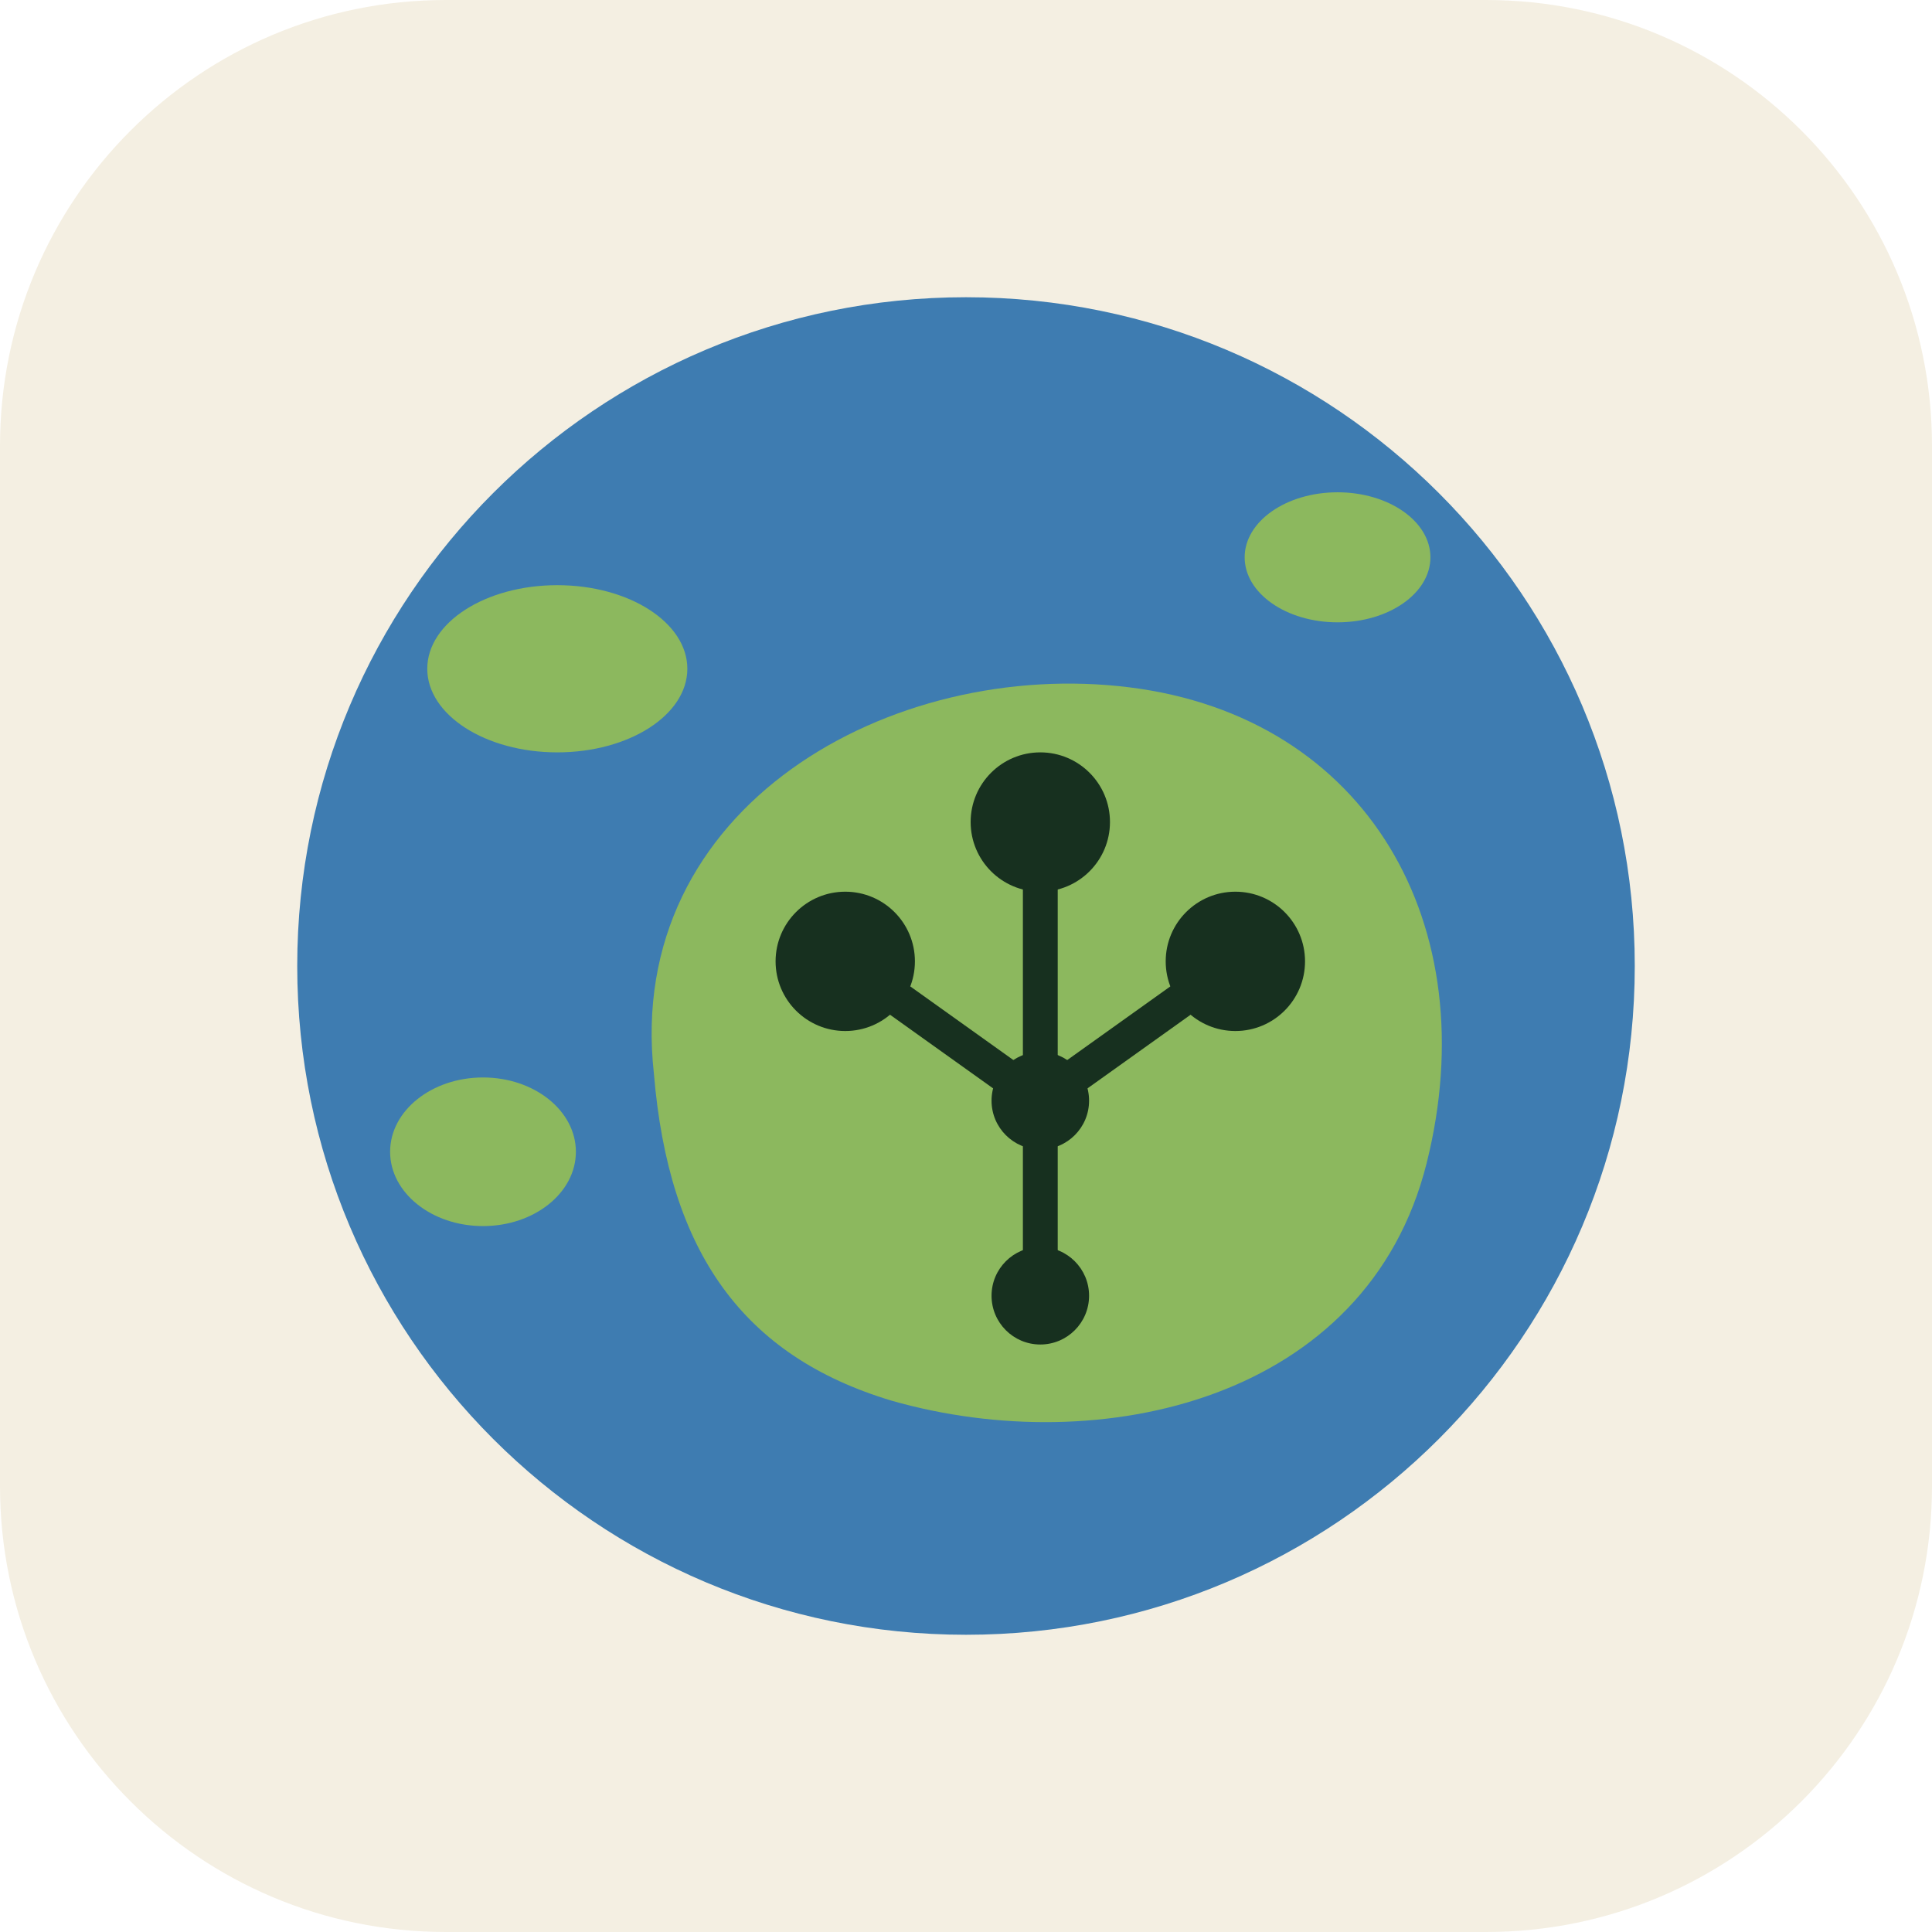
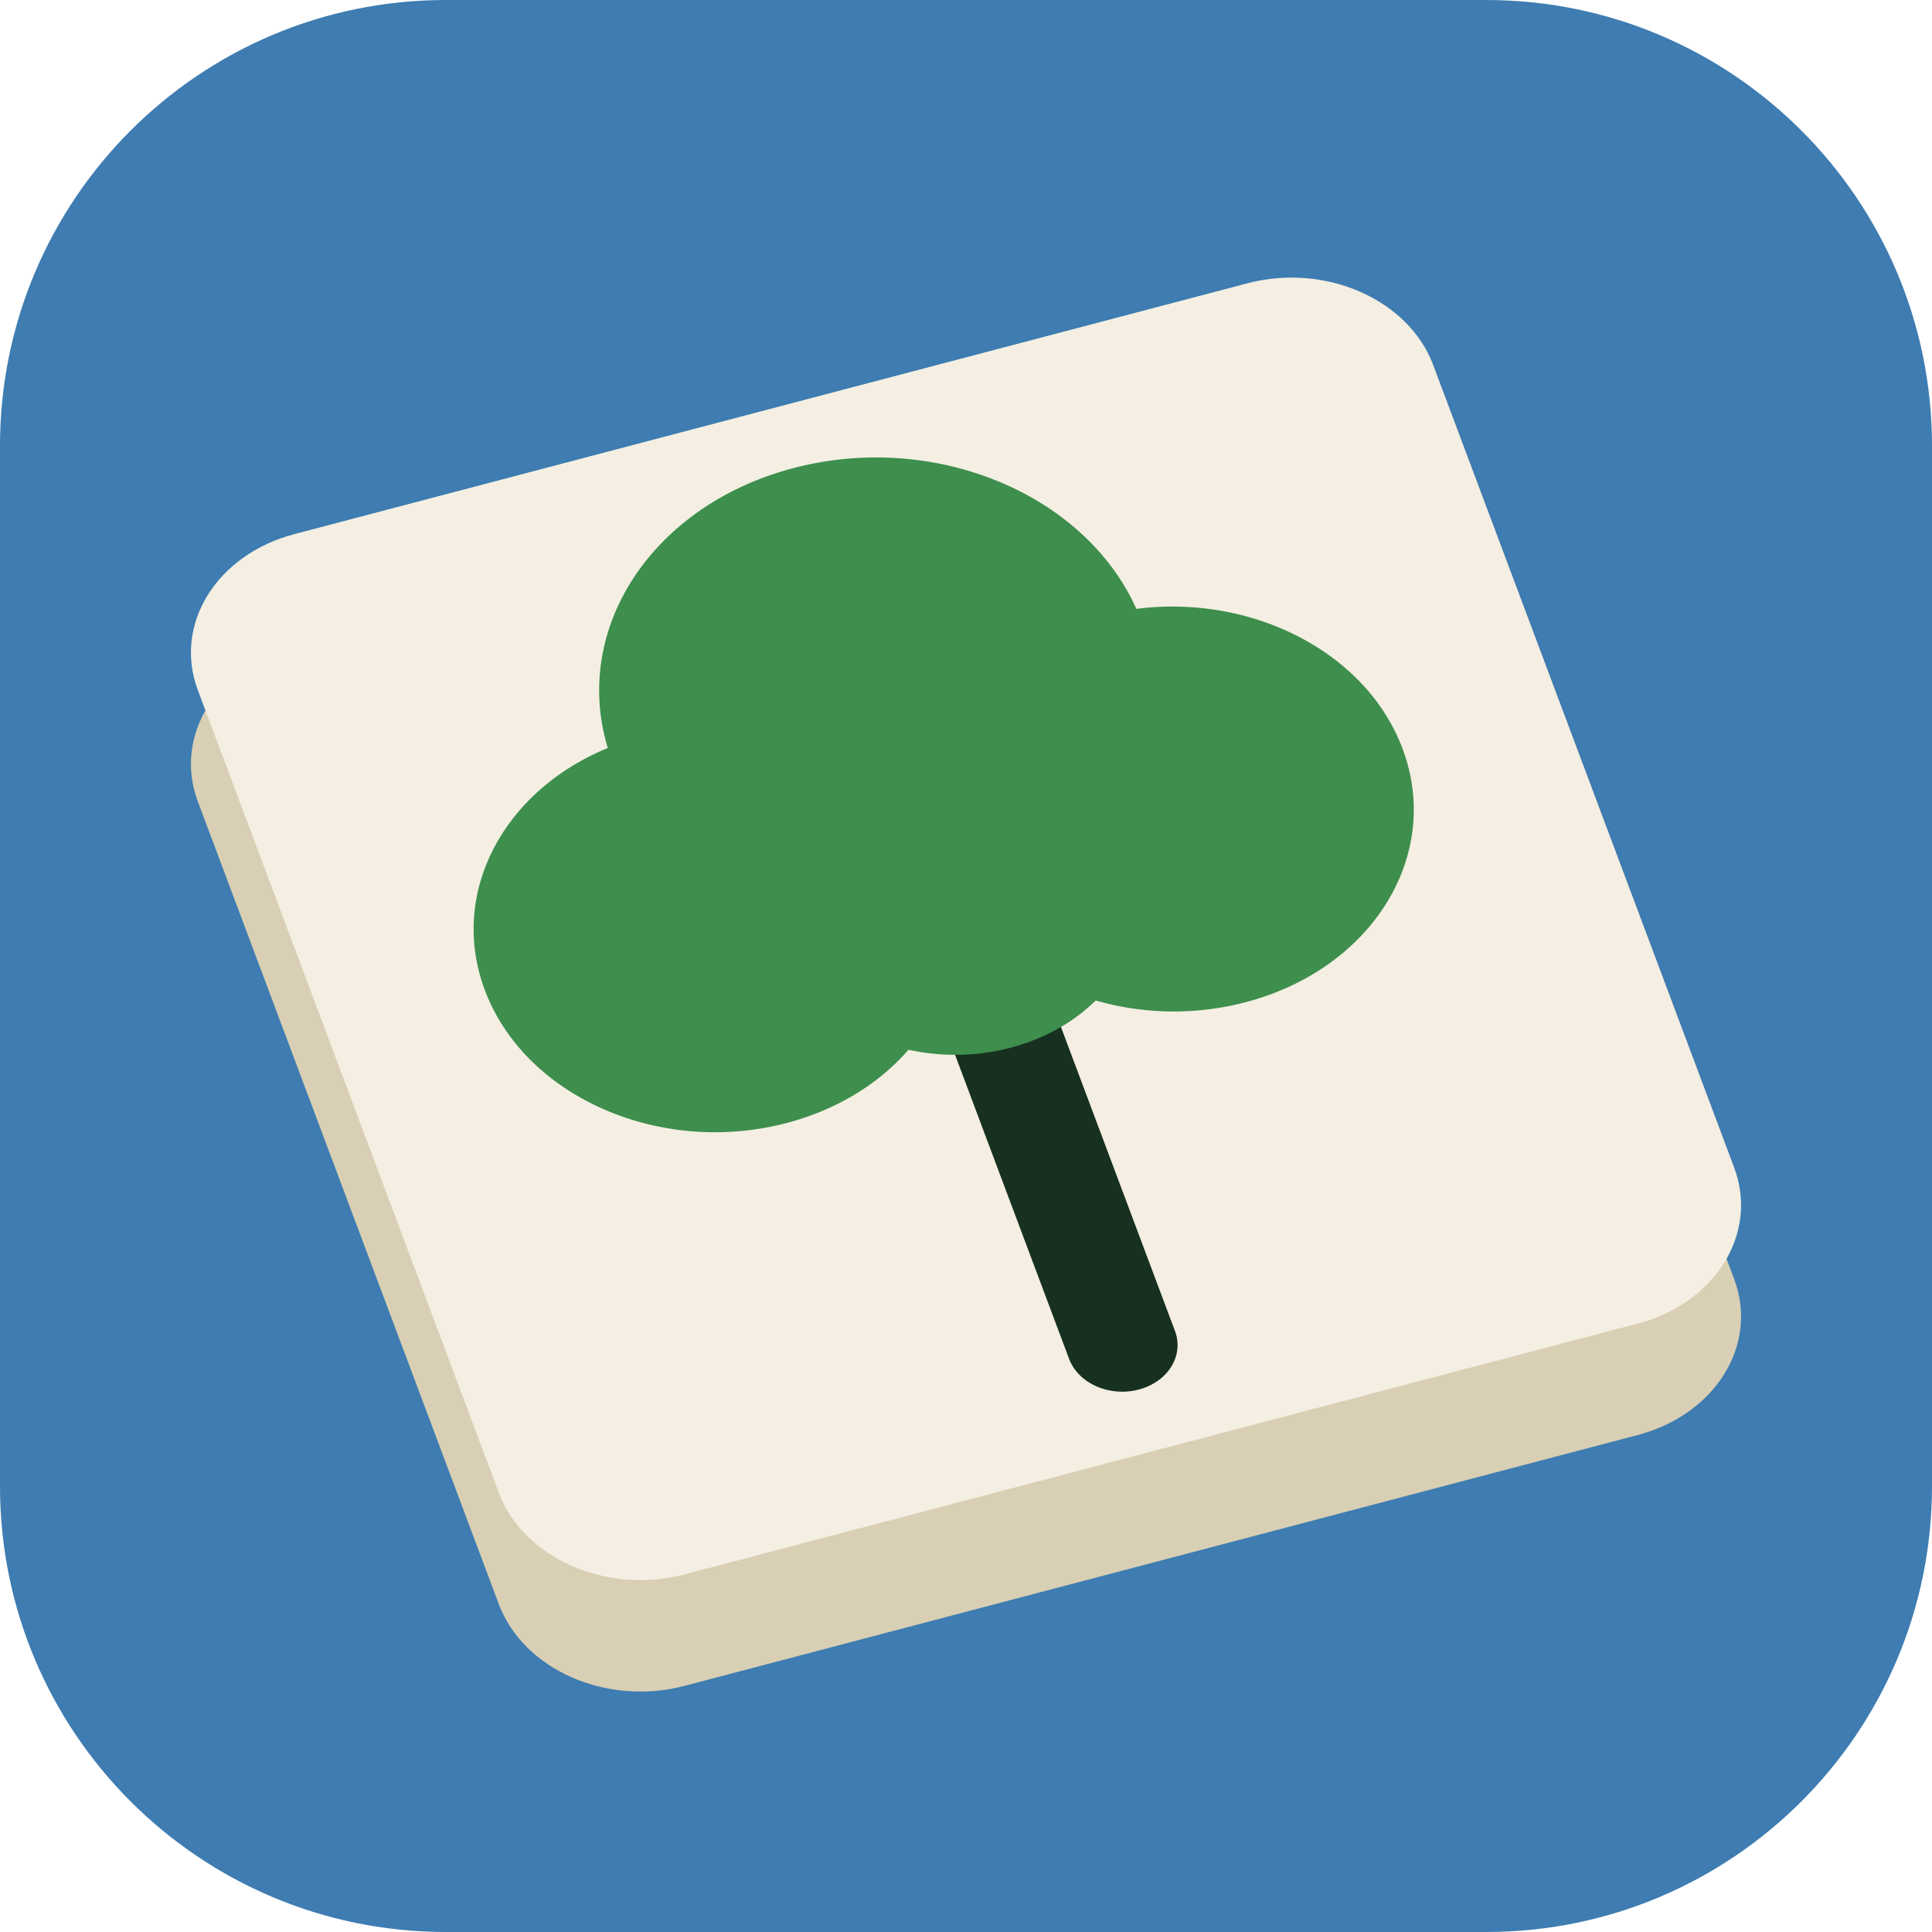
<svg xmlns="http://www.w3.org/2000/svg" viewBox="0 0 104 104">
-   <rect width="104" height="104" rx="24" fill="#F4EFE2" />
-   <circle cx="52" cy="52" r="36" fill="#3E7CB1" />
-   <ellipse cx="30" cy="36" rx="7" ry="4.5" fill="#8cb85e" />
-   <ellipse cx="26" cy="62" rx="5" ry="4" fill="#8cb85e" />
-   <ellipse cx="72" cy="30" rx="5" ry="3.5" fill="#8cb85e" />
-   <path transform="translate(56 57) scale(0.8) translate(-52 -53)" d="M26 54 C24 36 42 26 58 28 C74 30 82 44 78 60 C74 76 56 80 42 76 C32 73 27 66 26 54 Z" fill="#8cb85e" />
-   <path transform="translate(56 57) scale(0.75)" d="M0 17 L0 3" stroke="#17301F" stroke-width="2.5" stroke-linecap="round" />
-   <path transform="translate(56 57) scale(0.75)" d="M0 3 L-14 -7" stroke="#17301F" stroke-width="2.5" stroke-linecap="round" />
-   <path transform="translate(56 57) scale(0.75)" d="M0 3 L14 -7" stroke="#17301F" stroke-width="2.5" stroke-linecap="round" />
-   <path transform="translate(56 57) scale(0.75)" d="M0 3 L0 -17" stroke="#17301F" stroke-width="2.5" stroke-linecap="round" />
-   <circle cx="56" cy="69.75" r="2.625" fill="#17301F" />
-   <circle cx="56" cy="59.25" r="2.625" fill="#17301F" />
-   <circle cx="45.5" cy="51.75" r="3.75" fill="#17301F" />
-   <circle cx="66.5" cy="51.75" r="3.75" fill="#17301F" />
-   <circle cx="56" cy="44.25" r="3.75" fill="#17301F" />
+   <rect width="104" height="104" rx="24" fill="#3E7CB1" />
+   <path transform="matrix(0.95 -0.25 0.3 0.8 -13 27.4)" d="M25 17 h54 a8 8 0 0 1 8 8 v54 a8 8 0 0 1 -8 8 h-54 a8 8 0 0 1 -8 -8 v-54 a8 8 0 0 1 8 -8 Z" fill="#D9CFB4" />
+   <path transform="matrix(0.95 -0.25 0.3 0.8 -13 21.4)" d="M25 17 h54 a8 8 0 0 1 8 8 v54 a8 8 0 0 1 -8 8 h-54 a8 8 0 0 1 -8 -8 v-54 a8 8 0 0 1 8 -8 Z" fill="#F4EFE2" />
+   <path transform="matrix(0.95 -0.25 0.3 0.8 -13 21.4)" d="M52 80 L52 54" stroke="#17301F" stroke-width="6" stroke-linecap="round" />
+   <circle transform="matrix(0.95 -0.25 0.3 0.8 -13 21.4)" cx="39" cy="48" r="13" fill="#3E8E4E" />
+   <circle transform="matrix(0.95 -0.25 0.3 0.8 -13 21.4)" cx="65" cy="48" r="13" fill="#3E8E4E" />
+   <circle transform="matrix(0.95 -0.25 0.3 0.8 -13 21.4)" cx="52" cy="36" r="15" fill="#3E8E4E" />
+   <circle transform="matrix(0.95 -0.25 0.3 0.8 -13 21.4)" cx="52" cy="50" r="10" fill="#3E8E4E" />
</svg>
